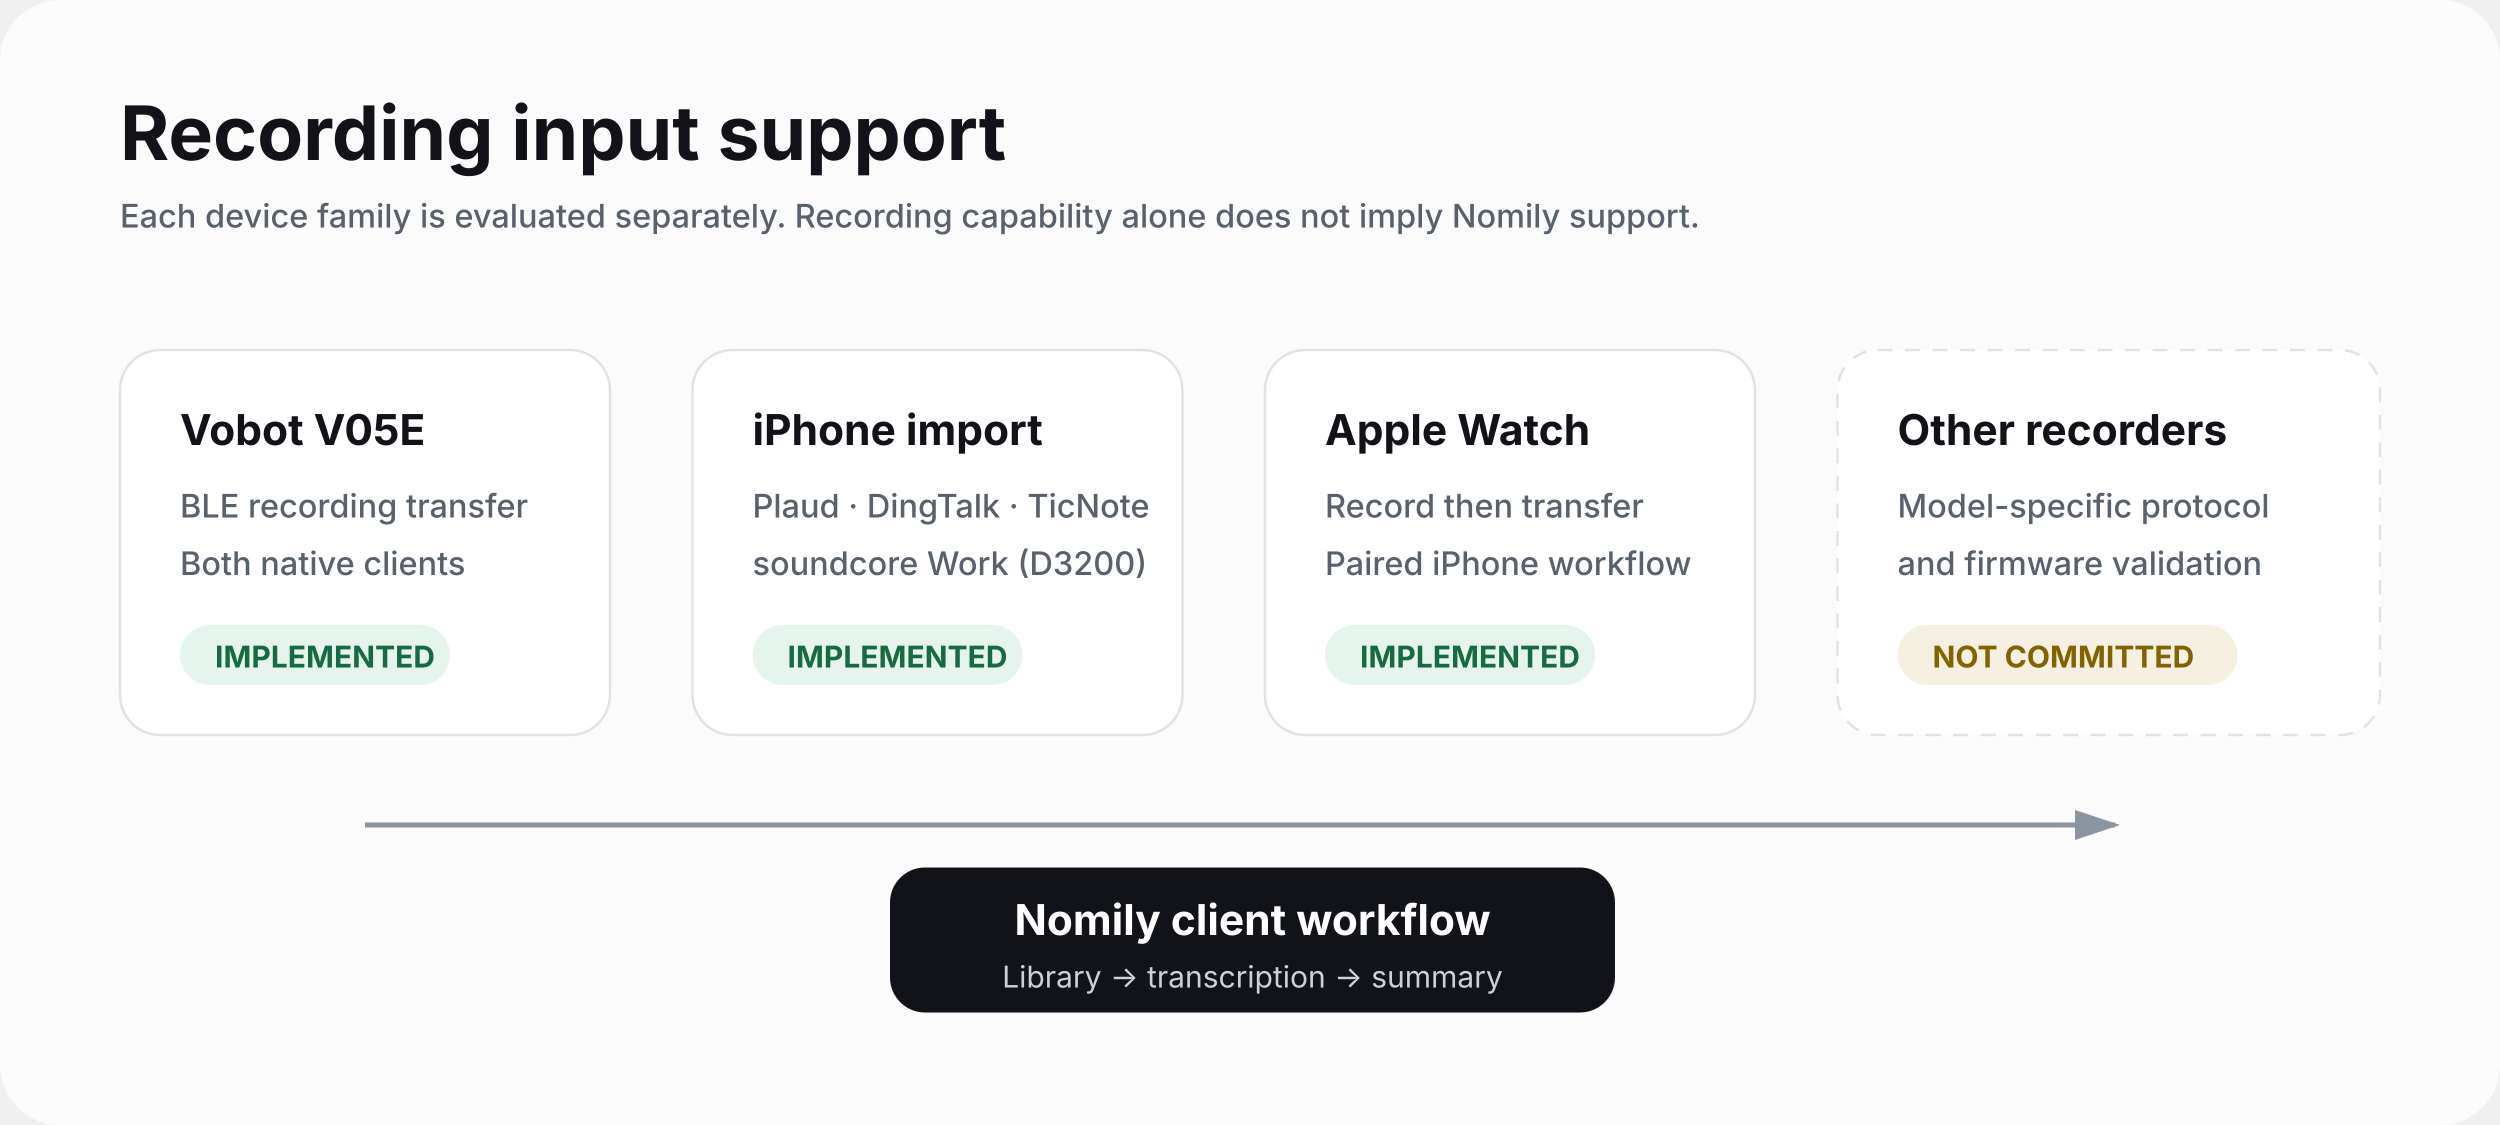
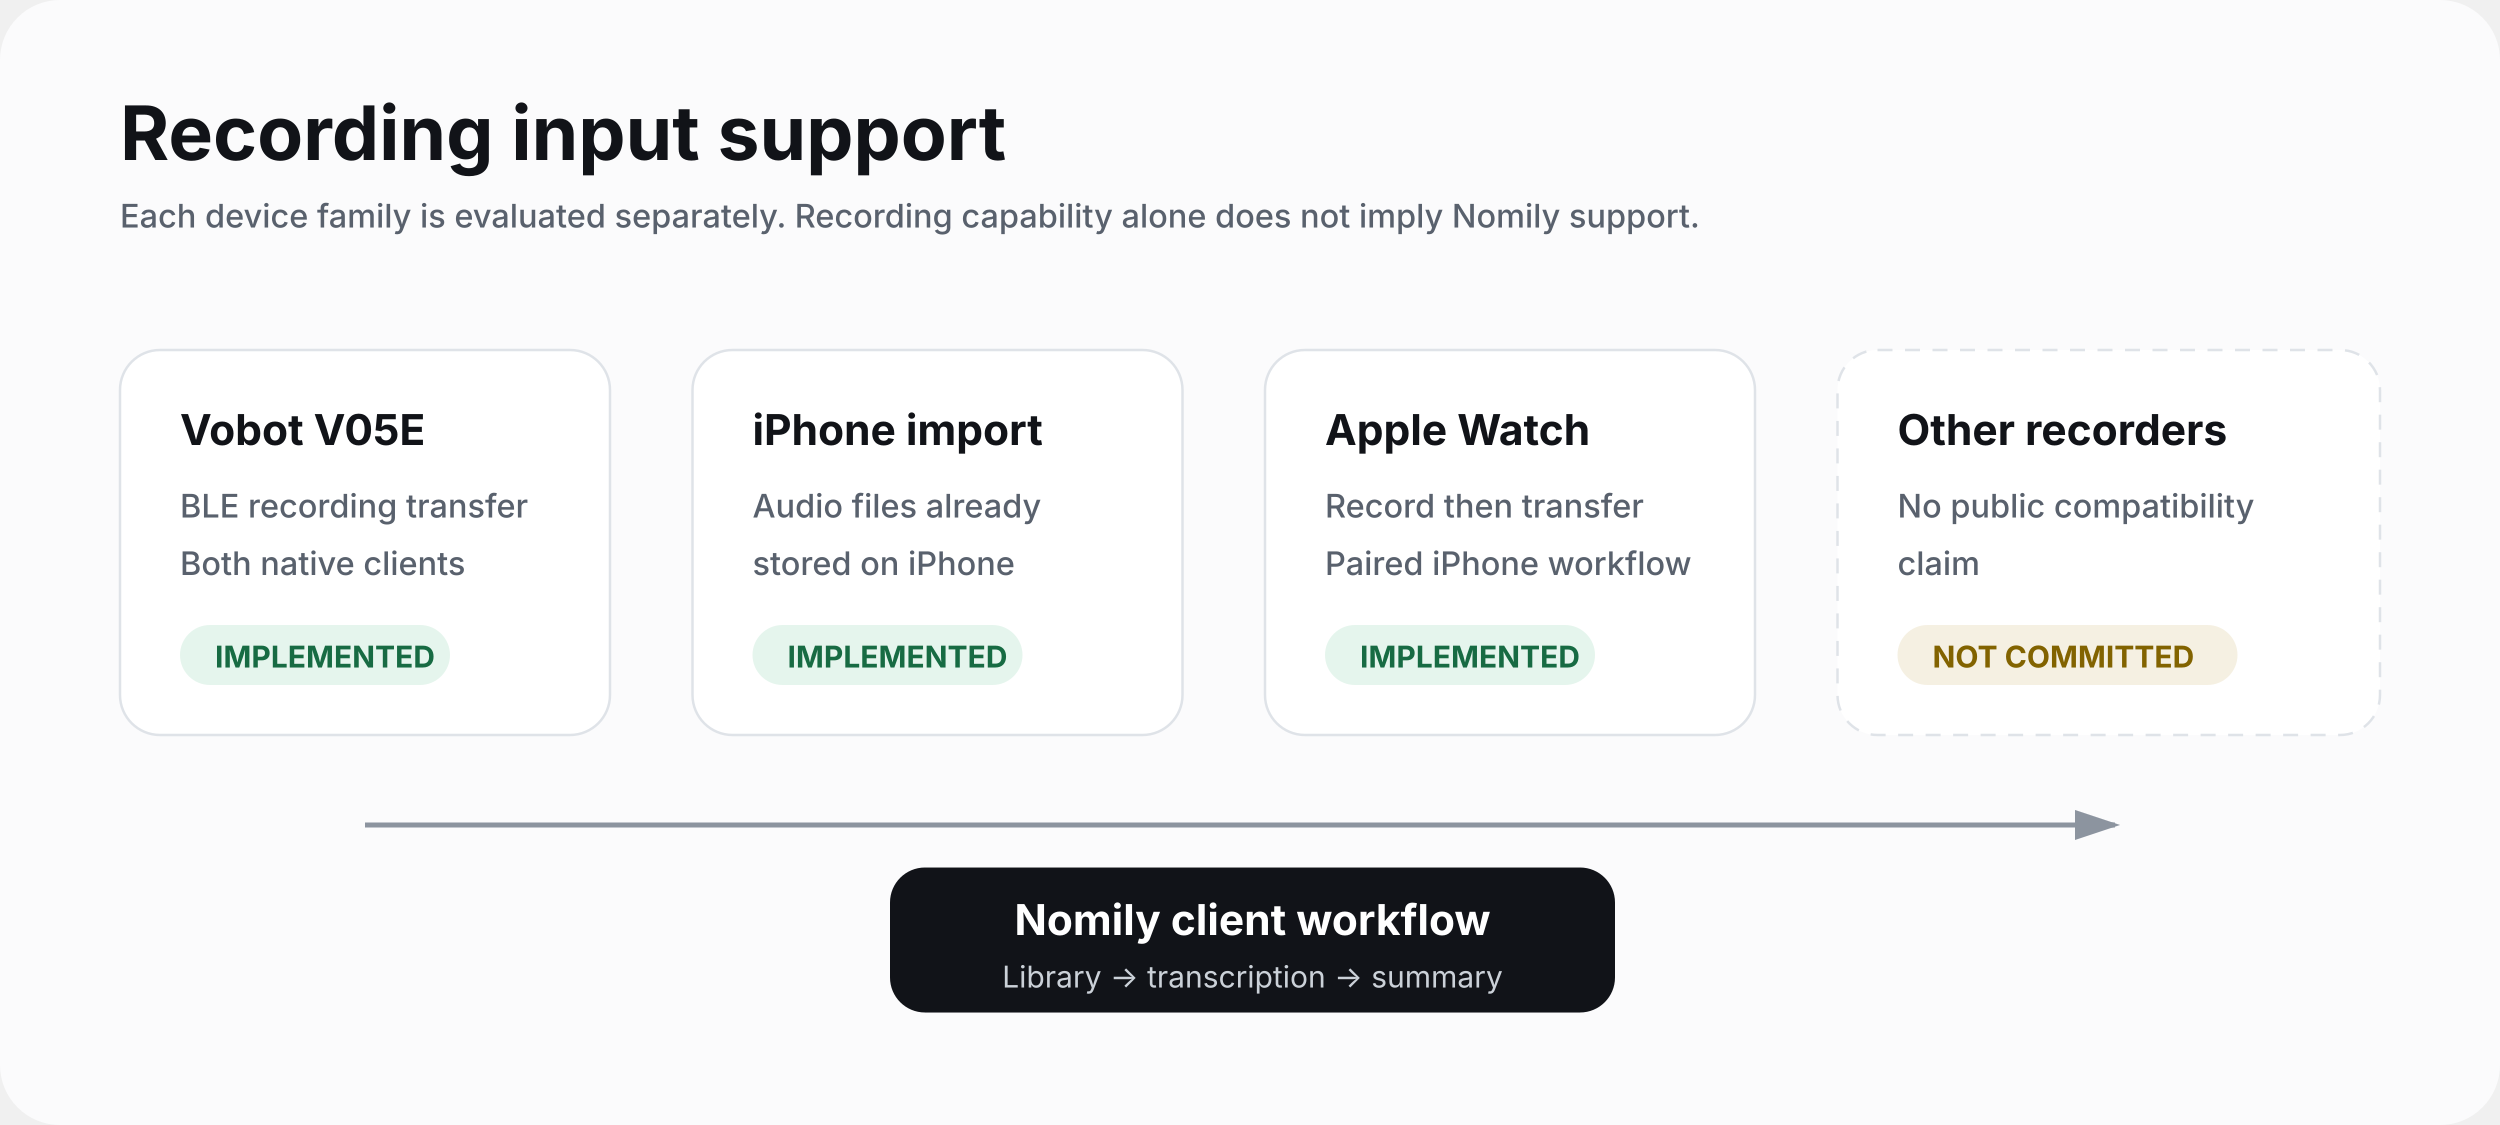
<svg xmlns="http://www.w3.org/2000/svg" width="1600" height="720" viewBox="0 0 1000 450" role="img" aria-labelledby="title desc">
  <defs>
    <style>.title{font:700 30px system-ui,-apple-system,BlinkMacSystemFont,"Segoe UI",sans-serif;fill:#111318}.label{font:700 17px system-ui,-apple-system,BlinkMacSystemFont,"Segoe UI",sans-serif;fill:#111318}.small{font:500 13px system-ui,-apple-system,BlinkMacSystemFont,"Segoe UI",sans-serif;fill:#59616d}.status{font:700 12px system-ui,-apple-system,BlinkMacSystemFont,"Segoe UI",sans-serif}.arrow{stroke:#8c949f;stroke-width:2;fill:none;marker-end:url(#arrow)}</style>
    <marker id="arrow" markerWidth="10" markerHeight="10" refX="8" refY="3" orient="auto">
      <path d="M0,0 L0,6 L9,3 z" fill="#8c949f" />
    </marker>
  </defs>
  <rect width="1000" height="450" rx="24" fill="#fbfbfc" />
  <text x="48" y="64" class="title">Recording input support</text>
  <text x="48" y="91" class="small">Each device family is evaluated separately. Recording capability alone does not imply Nomily support.</text>
  <rect x="48" y="140" width="196" height="154" rx="16" fill="#fff" stroke="#dfe3e8" />
  <text x="72" y="178" class="label">Vobot V05E</text>
  <text x="72" y="207" class="small">BLE recording transfer</text>
  <text x="72" y="230" class="small">Both native clients</text>
  <rect x="72" y="250" width="108" height="24" rx="12" fill="#e5f5ed" />
  <text x="86" y="267" class="status" fill="#176b43">IMPLEMENTED</text>
  <rect x="277" y="140" width="196" height="154" rx="16" fill="#fff" stroke="#dfe3e8" />
  <text x="301" y="178" class="label">iPhone import</text>
-   <text x="301" y="207" class="small">Plaud · DingTalk · TicNote</text>
-   <text x="301" y="230" class="small">soundcore Work (D3200)</text>
+   <text x="301" y="207" class="small">Audio files already</text>
+   <text x="301" y="230" class="small">stored on iPhone</text>
  <rect x="301" y="250" width="108" height="24" rx="12" fill="#e5f5ed" />
  <text x="315" y="267" class="status" fill="#176b43">IMPLEMENTED</text>
  <rect x="506" y="140" width="196" height="154" rx="16" fill="#fff" stroke="#dfe3e8" />
  <text x="530" y="178" class="label">Apple Watch</text>
  <text x="530" y="207" class="small">Record then transfer</text>
  <text x="530" y="230" class="small">Paired iPhone workflow</text>
  <rect x="530" y="250" width="108" height="24" rx="12" fill="#e5f5ed" />
  <text x="544" y="267" class="status" fill="#176b43">IMPLEMENTED</text>
  <rect x="735" y="140" width="217" height="154" rx="16" fill="#fff" stroke="#dfe3e8" stroke-dasharray="6 5" />
  <text x="759" y="178" class="label">Other recorders</text>
-   <text x="759" y="207" class="small">Model-specific protocol</text>
-   <text x="759" y="230" class="small">and firmware validation</text>
+   <text x="759" y="207" class="small">No public compatibility</text>
+   <text x="759" y="230" class="small">claim</text>
  <rect x="759" y="250" width="136" height="24" rx="12" fill="#f5f0e2" />
  <text x="773" y="267" class="status" fill="#826300">NOT COMMITTED</text>
  <path d="M146 330 H846" class="arrow" />
  <rect x="356" y="347" width="290" height="58" rx="14" fill="#111318" />
  <text x="501" y="374" text-anchor="middle" font-family="system-ui,-apple-system,BlinkMacSystemFont,&quot;Segoe UI&quot;,sans-serif" font-size="17" font-weight="700" fill="#fff">Nomily client workflow</text>
  <text x="501" y="395" text-anchor="middle" font-family="system-ui,-apple-system,BlinkMacSystemFont,&quot;Segoe UI&quot;,sans-serif" font-size="12" fill="#cbd1d8">Library → transcription → summary</text>
</svg>
